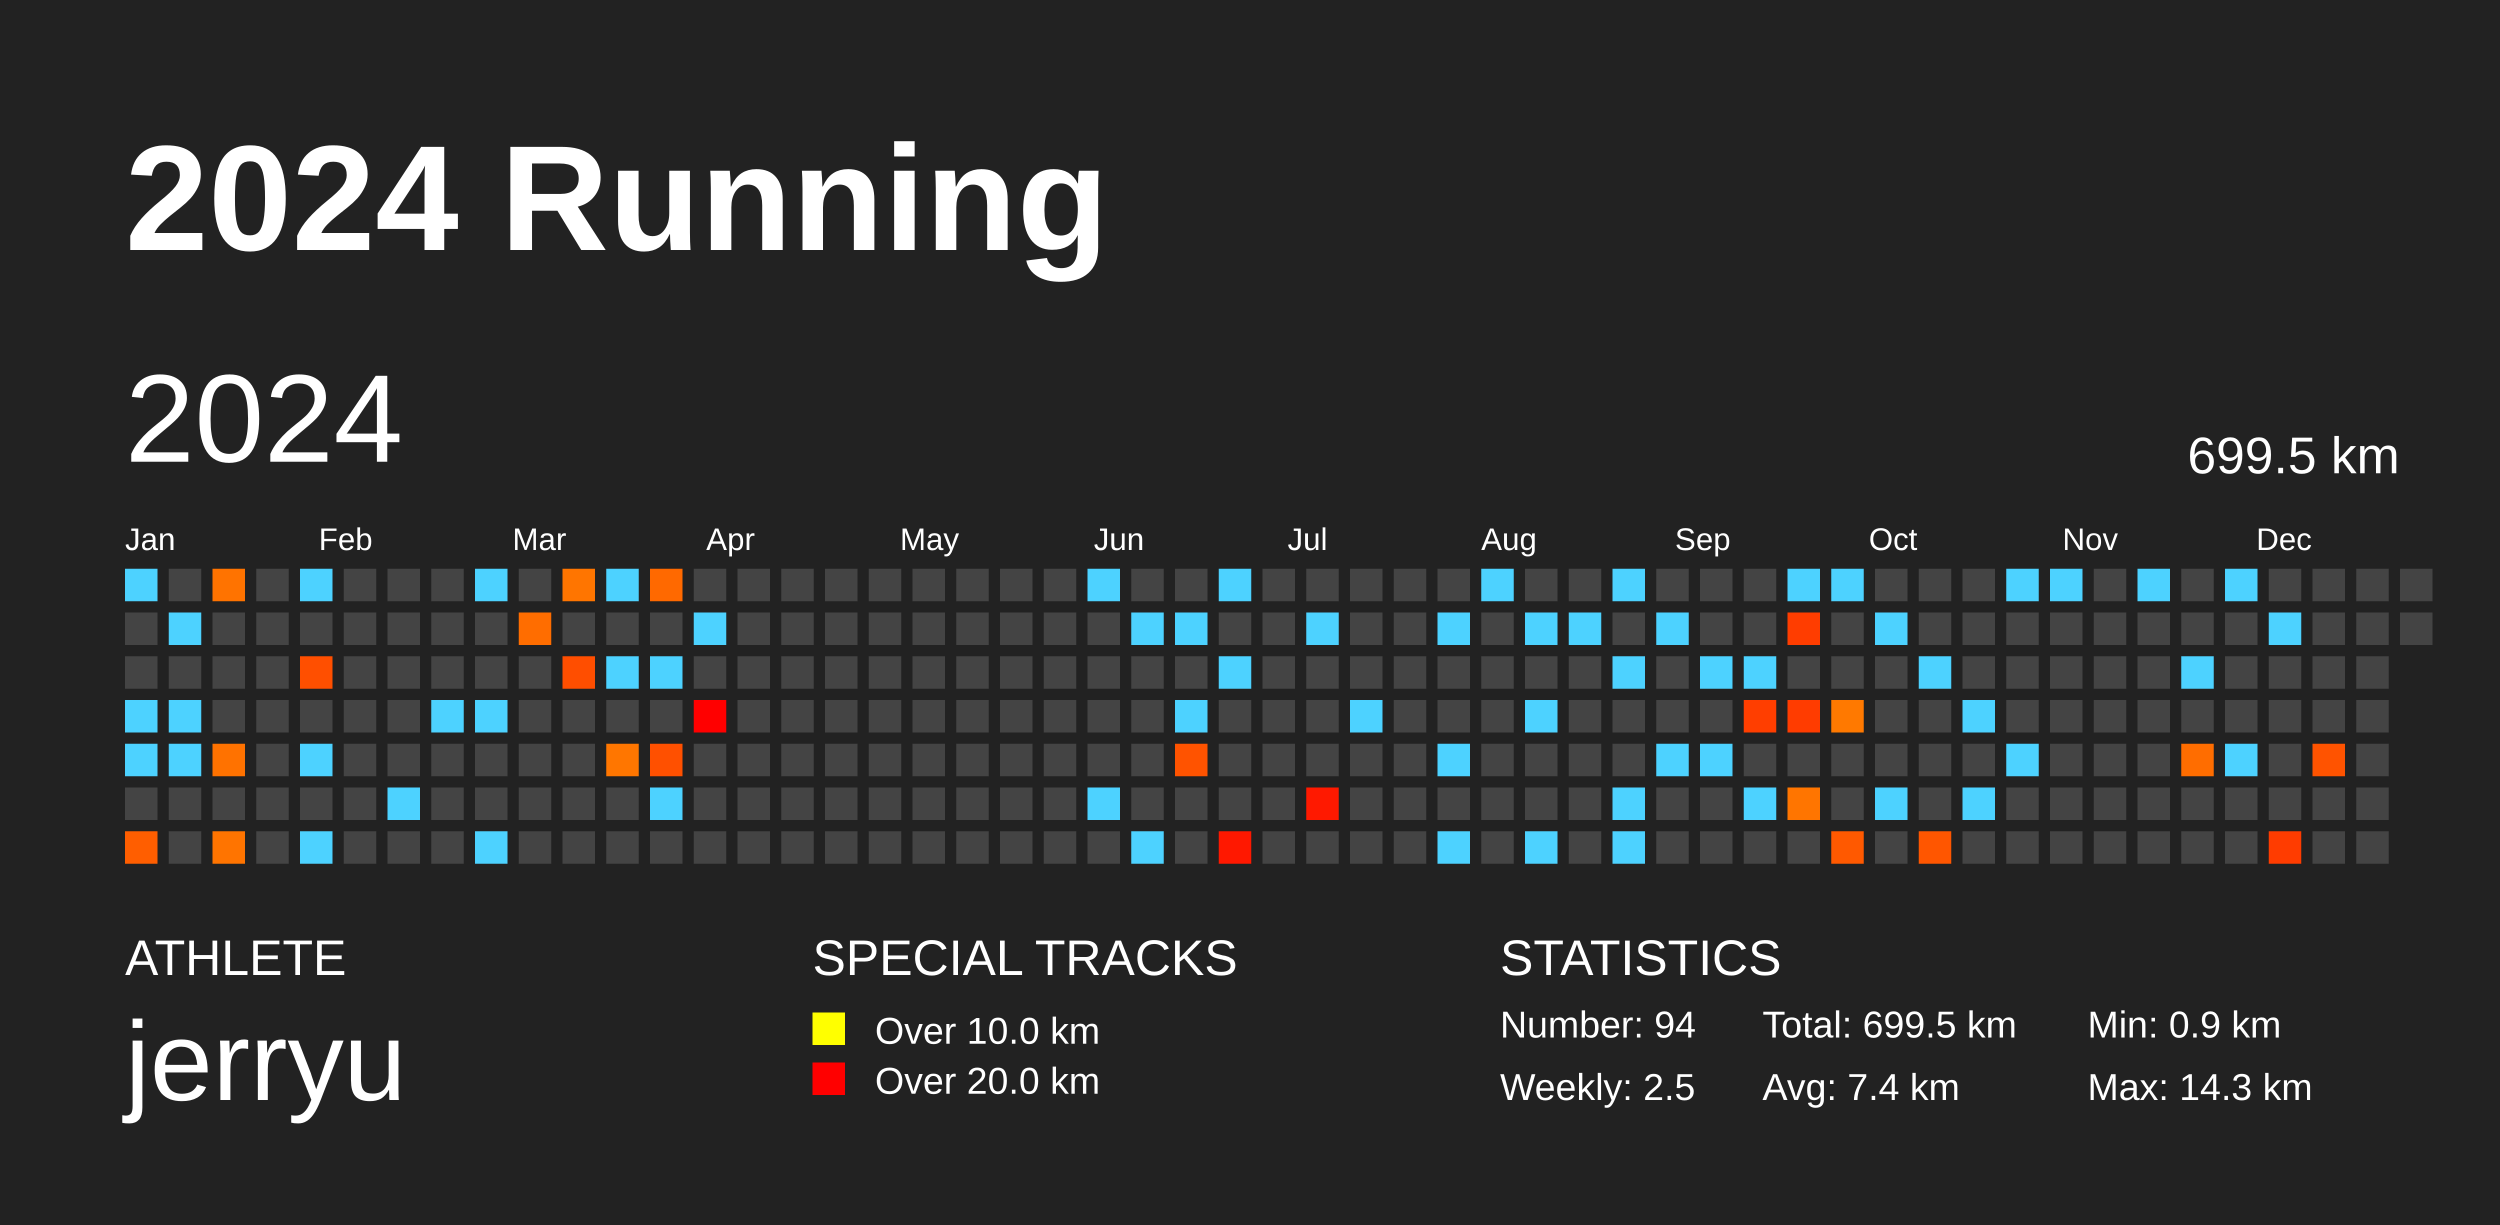
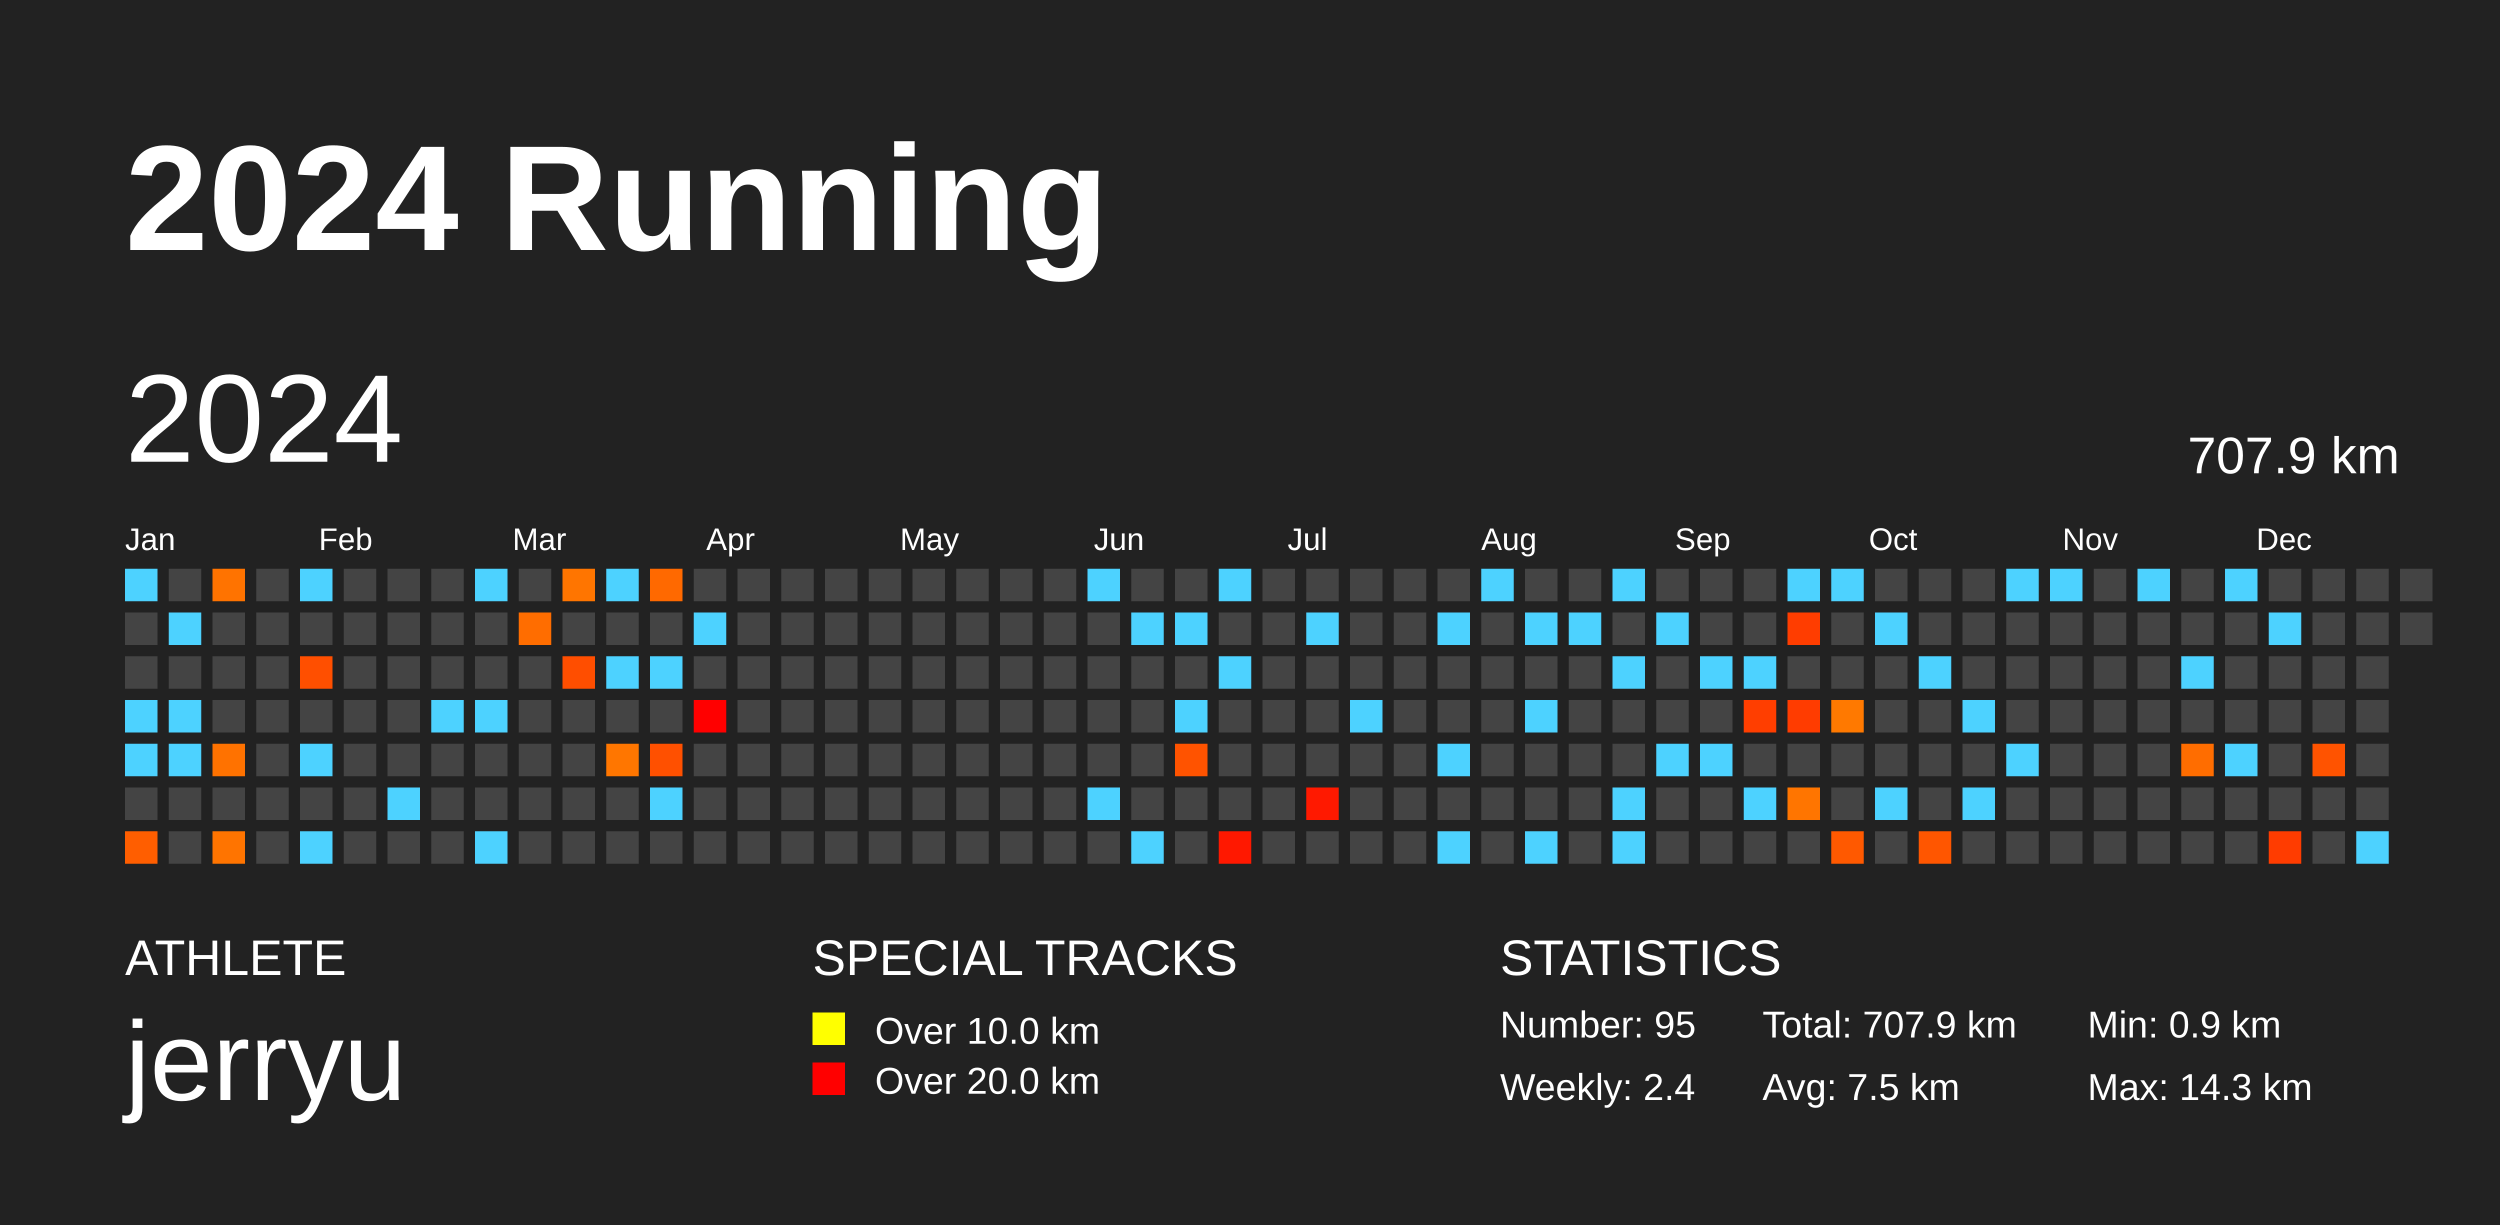
<svg xmlns="http://www.w3.org/2000/svg" baseProfile="full" height="98mm" version="1.1" viewBox="0,0,200,98" width="200mm">
  <defs />
  <rect fill="#222222" height="98" width="200" x="0" y="0" />
  <text fill="#FFFFFF" style="font-size:12px; font-family:Arial; font-weight:bold;" x="10" y="20">2024 Running</text>
  <text fill="#FFFFFF" style="font-size:4px; font-family:Arial" x="10" y="78">ATHLETE</text>
  <text fill="#FFFFFF" style="font-size:9px; font-family:Arial" x="10" y="88">jerryu</text>
  <text fill="#FFFFFF" style="font-size:4px; font-family:Arial" x="65" y="78">SPECIAL TRACKS</text>
  <rect fill="yellow" height="2.6" width="2.6" x="65" y="81" />
  <text fill="#FFFFFF" style="font-size:3px; font-family:Arial" x="70" y="83.5">Over 10.0 km</text>
  <rect fill="red" height="2.6" width="2.6" x="65" y="85" />
  <text fill="#FFFFFF" style="font-size:3px; font-family:Arial" x="70" y="87.5">Over 20.0 km</text>
  <text fill="#FFFFFF" style="font-size:4px; font-family:Arial" x="120" y="78">STATISTICS</text>
-   <text fill="#FFFFFF" style="font-size:3px; font-family:Arial" x="120" y="83">Number: 94</text>
-   <text fill="#FFFFFF" style="font-size:3px; font-family:Arial" x="120" y="88">Weekly: 2.5</text>
-   <text fill="#FFFFFF" style="font-size:3px; font-family:Arial" x="141" y="83">Total: 699.5 km</text>
-   <text fill="#FFFFFF" style="font-size:3px; font-family:Arial" x="141" y="88">Avg: 7.4 km</text>
+   <text fill="#FFFFFF" style="font-size:3px; font-family:Arial" x="120" y="83">Number: 95</text>
+   <text fill="#FFFFFF" style="font-size:3px; font-family:Arial" x="120" y="88">Weekly: 2.4</text>
+   <text fill="#FFFFFF" style="font-size:3px; font-family:Arial" x="141" y="83">Total: 707.9 km</text>
+   <text fill="#FFFFFF" style="font-size:3px; font-family:Arial" x="141" y="88">Avg: 7.5 km</text>
  <text fill="#FFFFFF" style="font-size:3px; font-family:Arial" x="167" y="83">Min: 0.9 km</text>
  <text fill="#FFFFFF" style="font-size:3px; font-family:Arial" x="167" y="88">Max: 14.3 km</text>
  <text dominant-baseline="hanging" fill="#FFFFFF" style="font-size:10.0px; font-family:Arial;" x="10" y="30">2024</text>
-   <text dominant-baseline="hanging" fill="#FFFFFF" style="font-size:4.125px; font-family:Arial;" x="175" y="35">699.5 km</text>
+   <text dominant-baseline="hanging" fill="#FFFFFF" style="font-size:4.125px; font-family:Arial;" x="175" y="35">707.9 km</text>
  <text fill="#FFFFFF" style="font-size:2.5px; font-family:Arial" x="10.0" y="44">Jan</text>
  <text fill="#FFFFFF" style="font-size:2.5px; font-family:Arial" x="25.5" y="44">Feb</text>
  <text fill="#FFFFFF" style="font-size:2.5px; font-family:Arial" x="41.0" y="44">Mar</text>
  <text fill="#FFFFFF" style="font-size:2.5px; font-family:Arial" x="56.5" y="44">Apr</text>
  <text fill="#FFFFFF" style="font-size:2.5px; font-family:Arial" x="72.0" y="44">May</text>
  <text fill="#FFFFFF" style="font-size:2.5px; font-family:Arial" x="87.5" y="44">Jun</text>
  <text fill="#FFFFFF" style="font-size:2.5px; font-family:Arial" x="103.0" y="44">Jul</text>
  <text fill="#FFFFFF" style="font-size:2.5px; font-family:Arial" x="118.5" y="44">Aug</text>
  <text fill="#FFFFFF" style="font-size:2.5px; font-family:Arial" x="134.0" y="44">Sep</text>
  <text fill="#FFFFFF" style="font-size:2.5px; font-family:Arial" x="149.5" y="44">Oct</text>
  <text fill="#FFFFFF" style="font-size:2.5px; font-family:Arial" x="165.0" y="44">Nov</text>
  <text fill="#FFFFFF" style="font-size:2.5px; font-family:Arial" x="180.5" y="44">Dec</text>
  <rect fill="#4dd2ff" height="2.6" width="2.6" x="10.0" y="45.5" />
  <rect fill="#444444" height="2.6" width="2.6" x="10.0" y="49.0" />
  <rect fill="#444444" height="2.6" width="2.6" x="10.0" y="52.5" />
  <rect fill="#4dd2ff" height="2.6" width="2.6" x="10.0" y="56.0" />
  <rect fill="#4dd2ff" height="2.6" width="2.6" x="10.0" y="59.5" />
  <rect fill="#444444" height="2.6" width="2.6" x="10.0" y="63.0" />
  <rect fill="#ff5e00" height="2.6" width="2.6" x="10.0" y="66.5" />
  <rect fill="#444444" height="2.6" width="2.6" x="13.5" y="45.5" />
  <rect fill="#4dd2ff" height="2.6" width="2.6" x="13.5" y="49.0" />
  <rect fill="#444444" height="2.6" width="2.6" x="13.5" y="52.5" />
  <rect fill="#4dd2ff" height="2.6" width="2.6" x="13.5" y="56.0" />
  <rect fill="#4dd2ff" height="2.6" width="2.6" x="13.5" y="59.5" />
  <rect fill="#444444" height="2.6" width="2.6" x="13.5" y="63.0" />
  <rect fill="#444444" height="2.6" width="2.6" x="13.5" y="66.5" />
  <rect fill="#ff7300" height="2.6" width="2.6" x="17.0" y="45.5" />
  <rect fill="#444444" height="2.6" width="2.6" x="17.0" y="49.0" />
  <rect fill="#444444" height="2.6" width="2.6" x="17.0" y="52.5" />
  <rect fill="#444444" height="2.6" width="2.6" x="17.0" y="56.0" />
  <rect fill="#ff7200" height="2.6" width="2.6" x="17.0" y="59.5" />
  <rect fill="#444444" height="2.6" width="2.6" x="17.0" y="63.0" />
  <rect fill="#ff7400" height="2.6" width="2.6" x="17.0" y="66.5" />
  <rect fill="#444444" height="2.6" width="2.6" x="20.5" y="45.5" />
  <rect fill="#444444" height="2.6" width="2.6" x="20.5" y="49.0" />
  <rect fill="#444444" height="2.6" width="2.6" x="20.5" y="52.5" />
  <rect fill="#444444" height="2.6" width="2.6" x="20.5" y="56.0" />
  <rect fill="#444444" height="2.6" width="2.6" x="20.5" y="59.5" />
  <rect fill="#444444" height="2.6" width="2.6" x="20.5" y="63.0" />
  <rect fill="#444444" height="2.6" width="2.6" x="20.5" y="66.5" />
  <rect fill="#4dd2ff" height="2.6" width="2.6" x="24.0" y="45.5" />
  <rect fill="#444444" height="2.6" width="2.6" x="24.0" y="49.0" />
  <rect fill="#ff4f00" height="2.6" width="2.6" x="24.0" y="52.5" />
  <rect fill="#444444" height="2.6" width="2.6" x="24.0" y="56.0" />
  <rect fill="#4dd2ff" height="2.6" width="2.6" x="24.0" y="59.5" />
  <rect fill="#444444" height="2.6" width="2.6" x="24.0" y="63.0" />
  <rect fill="#4dd2ff" height="2.6" width="2.6" x="24.0" y="66.5" />
  <rect fill="#444444" height="2.6" width="2.6" x="27.5" y="45.5" />
  <rect fill="#444444" height="2.6" width="2.6" x="27.5" y="49.0" />
  <rect fill="#444444" height="2.6" width="2.6" x="27.5" y="52.5" />
  <rect fill="#444444" height="2.6" width="2.6" x="27.5" y="56.0" />
  <rect fill="#444444" height="2.6" width="2.6" x="27.5" y="59.5" />
  <rect fill="#444444" height="2.6" width="2.6" x="27.5" y="63.0" />
  <rect fill="#444444" height="2.6" width="2.6" x="27.5" y="66.5" />
  <rect fill="#444444" height="2.6" width="2.6" x="31.0" y="45.5" />
  <rect fill="#444444" height="2.6" width="2.6" x="31.0" y="49.0" />
  <rect fill="#444444" height="2.6" width="2.6" x="31.0" y="52.5" />
  <rect fill="#444444" height="2.6" width="2.6" x="31.0" y="56.0" />
  <rect fill="#444444" height="2.6" width="2.6" x="31.0" y="59.5" />
  <rect fill="#4dd2ff" height="2.6" width="2.6" x="31.0" y="63.0" />
  <rect fill="#444444" height="2.6" width="2.6" x="31.0" y="66.5" />
  <rect fill="#444444" height="2.6" width="2.6" x="34.5" y="45.5" />
  <rect fill="#444444" height="2.6" width="2.6" x="34.5" y="49.0" />
  <rect fill="#444444" height="2.6" width="2.6" x="34.5" y="52.5" />
  <rect fill="#4dd2ff" height="2.6" width="2.6" x="34.5" y="56.0" />
  <rect fill="#444444" height="2.6" width="2.6" x="34.5" y="59.5" />
  <rect fill="#444444" height="2.6" width="2.6" x="34.5" y="63.0" />
  <rect fill="#444444" height="2.6" width="2.6" x="34.5" y="66.5" />
  <rect fill="#4dd2ff" height="2.6" width="2.6" x="38.0" y="45.5" />
  <rect fill="#444444" height="2.6" width="2.6" x="38.0" y="49.0" />
  <rect fill="#444444" height="2.6" width="2.6" x="38.0" y="52.5" />
  <rect fill="#4dd2ff" height="2.6" width="2.6" x="38.0" y="56.0" />
  <rect fill="#444444" height="2.6" width="2.6" x="38.0" y="59.5" />
  <rect fill="#444444" height="2.6" width="2.6" x="38.0" y="63.0" />
  <rect fill="#4dd2ff" height="2.6" width="2.6" x="38.0" y="66.5" />
  <rect fill="#444444" height="2.6" width="2.6" x="41.5" y="45.5" />
  <rect fill="#ff6d00" height="2.6" width="2.6" x="41.5" y="49.0" />
  <rect fill="#444444" height="2.6" width="2.6" x="41.5" y="52.5" />
  <rect fill="#444444" height="2.6" width="2.6" x="41.5" y="56.0" />
  <rect fill="#444444" height="2.6" width="2.6" x="41.5" y="59.5" />
  <rect fill="#444444" height="2.6" width="2.6" x="41.5" y="63.0" />
  <rect fill="#444444" height="2.6" width="2.6" x="41.5" y="66.5" />
  <rect fill="#ff7500" height="2.6" width="2.6" x="45.0" y="45.5" />
  <rect fill="#444444" height="2.6" width="2.6" x="45.0" y="49.0" />
  <rect fill="#ff4e00" height="2.6" width="2.6" x="45.0" y="52.5" />
  <rect fill="#444444" height="2.6" width="2.6" x="45.0" y="56.0" />
  <rect fill="#444444" height="2.6" width="2.6" x="45.0" y="59.5" />
  <rect fill="#444444" height="2.6" width="2.6" x="45.0" y="63.0" />
  <rect fill="#444444" height="2.6" width="2.6" x="45.0" y="66.5" />
  <rect fill="#4dd2ff" height="2.6" width="2.6" x="48.5" y="45.5" />
  <rect fill="#444444" height="2.6" width="2.6" x="48.5" y="49.0" />
  <rect fill="#4dd2ff" height="2.6" width="2.6" x="48.5" y="52.5" />
  <rect fill="#444444" height="2.6" width="2.6" x="48.5" y="56.0" />
  <rect fill="#ff7600" height="2.6" width="2.6" x="48.5" y="59.5" />
  <rect fill="#444444" height="2.6" width="2.6" x="48.5" y="63.0" />
  <rect fill="#444444" height="2.6" width="2.6" x="48.5" y="66.5" />
  <rect fill="#ff6900" height="2.6" width="2.6" x="52.0" y="45.5" />
  <rect fill="#444444" height="2.6" width="2.6" x="52.0" y="49.0" />
  <rect fill="#4dd2ff" height="2.6" width="2.6" x="52.0" y="52.5" />
  <rect fill="#444444" height="2.6" width="2.6" x="52.0" y="56.0" />
  <rect fill="#ff5000" height="2.6" width="2.6" x="52.0" y="59.5" />
  <rect fill="#4dd2ff" height="2.6" width="2.6" x="52.0" y="63.0" />
  <rect fill="#444444" height="2.6" width="2.6" x="52.0" y="66.5" />
  <rect fill="#444444" height="2.6" width="2.6" x="55.5" y="45.5" />
  <rect fill="#4dd2ff" height="2.6" width="2.6" x="55.5" y="49.0" />
  <rect fill="#444444" height="2.6" width="2.6" x="55.5" y="52.5" />
  <rect fill="#ff0000" height="2.6" width="2.6" x="55.5" y="56.0" />
  <rect fill="#444444" height="2.6" width="2.6" x="55.5" y="59.5" />
  <rect fill="#444444" height="2.6" width="2.6" x="55.5" y="63.0" />
  <rect fill="#444444" height="2.6" width="2.6" x="55.5" y="66.5" />
  <rect fill="#444444" height="2.6" width="2.6" x="59.0" y="45.5" />
  <rect fill="#444444" height="2.6" width="2.6" x="59.0" y="49.0" />
  <rect fill="#444444" height="2.6" width="2.6" x="59.0" y="52.5" />
  <rect fill="#444444" height="2.6" width="2.6" x="59.0" y="56.0" />
  <rect fill="#444444" height="2.6" width="2.6" x="59.0" y="59.5" />
  <rect fill="#444444" height="2.6" width="2.6" x="59.0" y="63.0" />
  <rect fill="#444444" height="2.6" width="2.6" x="59.0" y="66.5" />
  <rect fill="#444444" height="2.6" width="2.6" x="62.5" y="45.5" />
  <rect fill="#444444" height="2.6" width="2.6" x="62.5" y="49.0" />
  <rect fill="#444444" height="2.6" width="2.6" x="62.5" y="52.5" />
  <rect fill="#444444" height="2.6" width="2.6" x="62.5" y="56.0" />
  <rect fill="#444444" height="2.6" width="2.6" x="62.5" y="59.5" />
  <rect fill="#444444" height="2.6" width="2.6" x="62.5" y="63.0" />
  <rect fill="#444444" height="2.6" width="2.6" x="62.5" y="66.5" />
  <rect fill="#444444" height="2.6" width="2.6" x="66.0" y="45.5" />
  <rect fill="#444444" height="2.6" width="2.6" x="66.0" y="49.0" />
  <rect fill="#444444" height="2.6" width="2.6" x="66.0" y="52.5" />
  <rect fill="#444444" height="2.6" width="2.6" x="66.0" y="56.0" />
  <rect fill="#444444" height="2.6" width="2.6" x="66.0" y="59.5" />
  <rect fill="#444444" height="2.6" width="2.6" x="66.0" y="63.0" />
  <rect fill="#444444" height="2.6" width="2.6" x="66.0" y="66.5" />
  <rect fill="#444444" height="2.6" width="2.6" x="69.5" y="45.5" />
  <rect fill="#444444" height="2.6" width="2.6" x="69.5" y="49.0" />
  <rect fill="#444444" height="2.6" width="2.6" x="69.5" y="52.5" />
  <rect fill="#444444" height="2.6" width="2.6" x="69.5" y="56.0" />
  <rect fill="#444444" height="2.6" width="2.6" x="69.5" y="59.5" />
  <rect fill="#444444" height="2.6" width="2.6" x="69.5" y="63.0" />
  <rect fill="#444444" height="2.6" width="2.6" x="69.5" y="66.5" />
  <rect fill="#444444" height="2.6" width="2.6" x="73.0" y="45.5" />
  <rect fill="#444444" height="2.6" width="2.6" x="73.0" y="49.0" />
  <rect fill="#444444" height="2.6" width="2.6" x="73.0" y="52.5" />
  <rect fill="#444444" height="2.6" width="2.6" x="73.0" y="56.0" />
  <rect fill="#444444" height="2.6" width="2.6" x="73.0" y="59.5" />
  <rect fill="#444444" height="2.6" width="2.6" x="73.0" y="63.0" />
  <rect fill="#444444" height="2.6" width="2.6" x="73.0" y="66.5" />
  <rect fill="#444444" height="2.6" width="2.6" x="76.5" y="45.5" />
  <rect fill="#444444" height="2.6" width="2.6" x="76.5" y="49.0" />
  <rect fill="#444444" height="2.6" width="2.6" x="76.5" y="52.5" />
  <rect fill="#444444" height="2.6" width="2.6" x="76.5" y="56.0" />
  <rect fill="#444444" height="2.6" width="2.6" x="76.5" y="59.5" />
  <rect fill="#444444" height="2.6" width="2.6" x="76.5" y="63.0" />
  <rect fill="#444444" height="2.6" width="2.6" x="76.5" y="66.5" />
  <rect fill="#444444" height="2.6" width="2.6" x="80.0" y="45.5" />
  <rect fill="#444444" height="2.6" width="2.6" x="80.0" y="49.0" />
  <rect fill="#444444" height="2.6" width="2.6" x="80.0" y="52.5" />
  <rect fill="#444444" height="2.6" width="2.6" x="80.0" y="56.0" />
  <rect fill="#444444" height="2.6" width="2.6" x="80.0" y="59.5" />
  <rect fill="#444444" height="2.6" width="2.6" x="80.0" y="63.0" />
  <rect fill="#444444" height="2.6" width="2.6" x="80.0" y="66.5" />
  <rect fill="#444444" height="2.6" width="2.6" x="83.5" y="45.5" />
  <rect fill="#444444" height="2.6" width="2.6" x="83.5" y="49.0" />
  <rect fill="#444444" height="2.6" width="2.6" x="83.5" y="52.5" />
  <rect fill="#444444" height="2.6" width="2.6" x="83.5" y="56.0" />
  <rect fill="#444444" height="2.6" width="2.6" x="83.5" y="59.5" />
  <rect fill="#444444" height="2.6" width="2.6" x="83.5" y="63.0" />
  <rect fill="#444444" height="2.6" width="2.6" x="83.5" y="66.5" />
  <rect fill="#4dd2ff" height="2.6" width="2.6" x="87.0" y="45.5" />
  <rect fill="#444444" height="2.6" width="2.6" x="87.0" y="49.0" />
  <rect fill="#444444" height="2.6" width="2.6" x="87.0" y="52.5" />
  <rect fill="#444444" height="2.6" width="2.6" x="87.0" y="56.0" />
  <rect fill="#444444" height="2.6" width="2.6" x="87.0" y="59.5" />
  <rect fill="#4dd2ff" height="2.6" width="2.6" x="87.0" y="63.0" />
  <rect fill="#444444" height="2.6" width="2.6" x="87.0" y="66.5" />
  <rect fill="#444444" height="2.6" width="2.6" x="90.5" y="45.5" />
  <rect fill="#4dd2ff" height="2.6" width="2.6" x="90.5" y="49.0" />
  <rect fill="#444444" height="2.6" width="2.6" x="90.5" y="52.5" />
  <rect fill="#444444" height="2.6" width="2.6" x="90.5" y="56.0" />
  <rect fill="#444444" height="2.6" width="2.6" x="90.5" y="59.5" />
  <rect fill="#444444" height="2.6" width="2.6" x="90.5" y="63.0" />
  <rect fill="#4dd2ff" height="2.6" width="2.6" x="90.5" y="66.5" />
  <rect fill="#444444" height="2.6" width="2.6" x="94.0" y="45.5" />
  <rect fill="#4dd2ff" height="2.6" width="2.6" x="94.0" y="49.0" />
  <rect fill="#444444" height="2.6" width="2.6" x="94.0" y="52.5" />
  <rect fill="#4dd2ff" height="2.6" width="2.6" x="94.0" y="56.0" />
  <rect fill="#ff5300" height="2.6" width="2.6" x="94.0" y="59.5" />
  <rect fill="#444444" height="2.6" width="2.6" x="94.0" y="63.0" />
  <rect fill="#444444" height="2.6" width="2.6" x="94.0" y="66.5" />
  <rect fill="#4dd2ff" height="2.6" width="2.6" x="97.5" y="45.5" />
  <rect fill="#444444" height="2.6" width="2.6" x="97.5" y="49.0" />
  <rect fill="#4dd2ff" height="2.6" width="2.6" x="97.5" y="52.5" />
  <rect fill="#444444" height="2.6" width="2.6" x="97.5" y="56.0" />
  <rect fill="#444444" height="2.6" width="2.6" x="97.5" y="59.5" />
  <rect fill="#444444" height="2.6" width="2.6" x="97.5" y="63.0" />
  <rect fill="#ff1800" height="2.6" width="2.6" x="97.5" y="66.5" />
  <rect fill="#444444" height="2.6" width="2.6" x="101.0" y="45.5" />
  <rect fill="#444444" height="2.6" width="2.6" x="101.0" y="49.0" />
  <rect fill="#444444" height="2.6" width="2.6" x="101.0" y="52.5" />
  <rect fill="#444444" height="2.6" width="2.6" x="101.0" y="56.0" />
  <rect fill="#444444" height="2.6" width="2.6" x="101.0" y="59.5" />
  <rect fill="#444444" height="2.6" width="2.6" x="101.0" y="63.0" />
  <rect fill="#444444" height="2.6" width="2.6" x="101.0" y="66.5" />
  <rect fill="#444444" height="2.6" width="2.6" x="104.5" y="45.5" />
  <rect fill="#4dd2ff" height="2.6" width="2.6" x="104.5" y="49.0" />
  <rect fill="#444444" height="2.6" width="2.6" x="104.5" y="52.5" />
  <rect fill="#444444" height="2.6" width="2.6" x="104.5" y="56.0" />
  <rect fill="#444444" height="2.6" width="2.6" x="104.5" y="59.5" />
  <rect fill="#ff1900" height="2.6" width="2.6" x="104.5" y="63.0" />
  <rect fill="#444444" height="2.6" width="2.6" x="104.5" y="66.5" />
  <rect fill="#444444" height="2.6" width="2.6" x="108.0" y="45.5" />
  <rect fill="#444444" height="2.6" width="2.6" x="108.0" y="49.0" />
  <rect fill="#444444" height="2.6" width="2.6" x="108.0" y="52.5" />
  <rect fill="#4dd2ff" height="2.6" width="2.6" x="108.0" y="56.0" />
  <rect fill="#444444" height="2.6" width="2.6" x="108.0" y="59.5" />
  <rect fill="#444444" height="2.6" width="2.6" x="108.0" y="63.0" />
  <rect fill="#444444" height="2.6" width="2.6" x="108.0" y="66.5" />
  <rect fill="#444444" height="2.6" width="2.6" x="111.5" y="45.5" />
  <rect fill="#444444" height="2.6" width="2.6" x="111.5" y="49.0" />
  <rect fill="#444444" height="2.6" width="2.6" x="111.5" y="52.5" />
  <rect fill="#444444" height="2.6" width="2.6" x="111.5" y="56.0" />
  <rect fill="#444444" height="2.6" width="2.6" x="111.5" y="59.5" />
  <rect fill="#444444" height="2.6" width="2.6" x="111.5" y="63.0" />
  <rect fill="#444444" height="2.6" width="2.6" x="111.5" y="66.5" />
  <rect fill="#444444" height="2.6" width="2.6" x="115.0" y="45.5" />
  <rect fill="#4dd2ff" height="2.6" width="2.6" x="115.0" y="49.0" />
  <rect fill="#444444" height="2.6" width="2.6" x="115.0" y="52.5" />
  <rect fill="#444444" height="2.6" width="2.6" x="115.0" y="56.0" />
  <rect fill="#4dd2ff" height="2.6" width="2.6" x="115.0" y="59.5" />
  <rect fill="#444444" height="2.6" width="2.6" x="115.0" y="63.0" />
  <rect fill="#4dd2ff" height="2.6" width="2.6" x="115.0" y="66.5" />
  <rect fill="#4dd2ff" height="2.6" width="2.6" x="118.5" y="45.5" />
  <rect fill="#444444" height="2.6" width="2.6" x="118.5" y="49.0" />
  <rect fill="#444444" height="2.6" width="2.6" x="118.5" y="52.5" />
  <rect fill="#444444" height="2.6" width="2.6" x="118.5" y="56.0" />
  <rect fill="#444444" height="2.6" width="2.6" x="118.5" y="59.5" />
  <rect fill="#444444" height="2.6" width="2.6" x="118.5" y="63.0" />
  <rect fill="#444444" height="2.6" width="2.6" x="118.5" y="66.5" />
  <rect fill="#444444" height="2.6" width="2.6" x="122.0" y="45.5" />
  <rect fill="#4dd2ff" height="2.6" width="2.6" x="122.0" y="49.0" />
  <rect fill="#444444" height="2.6" width="2.6" x="122.0" y="52.5" />
  <rect fill="#4dd2ff" height="2.6" width="2.6" x="122.0" y="56.0" />
  <rect fill="#444444" height="2.6" width="2.6" x="122.0" y="59.5" />
  <rect fill="#444444" height="2.6" width="2.6" x="122.0" y="63.0" />
  <rect fill="#4dd2ff" height="2.6" width="2.6" x="122.0" y="66.5" />
  <rect fill="#444444" height="2.6" width="2.6" x="125.5" y="45.5" />
  <rect fill="#4dd2ff" height="2.6" width="2.6" x="125.5" y="49.0" />
  <rect fill="#444444" height="2.6" width="2.6" x="125.5" y="52.5" />
  <rect fill="#444444" height="2.6" width="2.6" x="125.5" y="56.0" />
  <rect fill="#444444" height="2.6" width="2.6" x="125.5" y="59.5" />
  <rect fill="#444444" height="2.6" width="2.6" x="125.5" y="63.0" />
  <rect fill="#444444" height="2.6" width="2.6" x="125.5" y="66.5" />
  <rect fill="#4dd2ff" height="2.6" width="2.6" x="129.0" y="45.5" />
  <rect fill="#444444" height="2.6" width="2.6" x="129.0" y="49.0" />
  <rect fill="#4dd2ff" height="2.6" width="2.6" x="129.0" y="52.5" />
  <rect fill="#444444" height="2.6" width="2.6" x="129.0" y="56.0" />
  <rect fill="#444444" height="2.6" width="2.6" x="129.0" y="59.5" />
  <rect fill="#4dd2ff" height="2.6" width="2.6" x="129.0" y="63.0" />
  <rect fill="#4dd2ff" height="2.6" width="2.6" x="129.0" y="66.5" />
  <rect fill="#444444" height="2.6" width="2.6" x="132.5" y="45.5" />
  <rect fill="#4dd2ff" height="2.6" width="2.6" x="132.5" y="49.0" />
  <rect fill="#444444" height="2.6" width="2.6" x="132.5" y="52.5" />
  <rect fill="#444444" height="2.6" width="2.6" x="132.5" y="56.0" />
  <rect fill="#4dd2ff" height="2.6" width="2.6" x="132.5" y="59.5" />
  <rect fill="#444444" height="2.6" width="2.6" x="132.5" y="63.0" />
  <rect fill="#444444" height="2.6" width="2.6" x="132.5" y="66.5" />
  <rect fill="#444444" height="2.6" width="2.6" x="136.0" y="45.5" />
  <rect fill="#444444" height="2.6" width="2.6" x="136.0" y="49.0" />
  <rect fill="#4dd2ff" height="2.6" width="2.6" x="136.0" y="52.5" />
  <rect fill="#444444" height="2.6" width="2.6" x="136.0" y="56.0" />
  <rect fill="#4dd2ff" height="2.6" width="2.6" x="136.0" y="59.5" />
  <rect fill="#444444" height="2.6" width="2.6" x="136.0" y="63.0" />
  <rect fill="#444444" height="2.6" width="2.6" x="136.0" y="66.5" />
  <rect fill="#444444" height="2.6" width="2.6" x="139.5" y="45.5" />
  <rect fill="#444444" height="2.6" width="2.6" x="139.5" y="49.0" />
  <rect fill="#4dd2ff" height="2.6" width="2.6" x="139.5" y="52.5" />
  <rect fill="#ff3e00" height="2.6" width="2.6" x="139.5" y="56.0" />
  <rect fill="#444444" height="2.6" width="2.6" x="139.5" y="59.5" />
  <rect fill="#4dd2ff" height="2.6" width="2.6" x="139.5" y="63.0" />
  <rect fill="#444444" height="2.6" width="2.6" x="139.5" y="66.5" />
  <rect fill="#4dd2ff" height="2.6" width="2.6" x="143.0" y="45.5" />
  <rect fill="#ff3d00" height="2.6" width="2.6" x="143.0" y="49.0" />
  <rect fill="#444444" height="2.6" width="2.6" x="143.0" y="52.5" />
  <rect fill="#ff3c00" height="2.6" width="2.6" x="143.0" y="56.0" />
  <rect fill="#444444" height="2.6" width="2.6" x="143.0" y="59.5" />
  <rect fill="#ff7500" height="2.6" width="2.6" x="143.0" y="63.0" />
  <rect fill="#444444" height="2.6" width="2.6" x="143.0" y="66.5" />
  <rect fill="#4dd2ff" height="2.6" width="2.6" x="146.5" y="45.5" />
  <rect fill="#444444" height="2.6" width="2.6" x="146.5" y="49.0" />
  <rect fill="#444444" height="2.6" width="2.6" x="146.5" y="52.5" />
  <rect fill="#ff7900" height="2.6" width="2.6" x="146.5" y="56.0" />
  <rect fill="#444444" height="2.6" width="2.6" x="146.5" y="59.5" />
  <rect fill="#444444" height="2.6" width="2.6" x="146.5" y="63.0" />
  <rect fill="#ff5900" height="2.6" width="2.6" x="146.5" y="66.5" />
  <rect fill="#444444" height="2.6" width="2.6" x="150.0" y="45.5" />
  <rect fill="#4dd2ff" height="2.6" width="2.6" x="150.0" y="49.0" />
  <rect fill="#444444" height="2.6" width="2.6" x="150.0" y="52.5" />
  <rect fill="#444444" height="2.6" width="2.6" x="150.0" y="56.0" />
  <rect fill="#444444" height="2.6" width="2.6" x="150.0" y="59.5" />
  <rect fill="#4dd2ff" height="2.6" width="2.6" x="150.0" y="63.0" />
  <rect fill="#444444" height="2.6" width="2.6" x="150.0" y="66.5" />
  <rect fill="#444444" height="2.6" width="2.6" x="153.5" y="45.5" />
  <rect fill="#444444" height="2.6" width="2.6" x="153.5" y="49.0" />
  <rect fill="#4dd2ff" height="2.6" width="2.6" x="153.5" y="52.5" />
  <rect fill="#444444" height="2.6" width="2.6" x="153.5" y="56.0" />
  <rect fill="#444444" height="2.6" width="2.6" x="153.5" y="59.5" />
  <rect fill="#444444" height="2.6" width="2.6" x="153.5" y="63.0" />
  <rect fill="#ff5600" height="2.6" width="2.6" x="153.5" y="66.5" />
  <rect fill="#444444" height="2.6" width="2.6" x="157.0" y="45.5" />
  <rect fill="#444444" height="2.6" width="2.6" x="157.0" y="49.0" />
  <rect fill="#444444" height="2.6" width="2.6" x="157.0" y="52.5" />
  <rect fill="#4dd2ff" height="2.6" width="2.6" x="157.0" y="56.0" />
  <rect fill="#444444" height="2.6" width="2.6" x="157.0" y="59.5" />
  <rect fill="#4dd2ff" height="2.6" width="2.6" x="157.0" y="63.0" />
  <rect fill="#444444" height="2.6" width="2.6" x="157.0" y="66.5" />
  <rect fill="#4dd2ff" height="2.6" width="2.6" x="160.5" y="45.5" />
  <rect fill="#444444" height="2.6" width="2.6" x="160.5" y="49.0" />
  <rect fill="#444444" height="2.6" width="2.6" x="160.5" y="52.5" />
  <rect fill="#444444" height="2.6" width="2.6" x="160.5" y="56.0" />
  <rect fill="#4dd2ff" height="2.6" width="2.6" x="160.5" y="59.5" />
  <rect fill="#444444" height="2.6" width="2.6" x="160.5" y="63.0" />
  <rect fill="#444444" height="2.6" width="2.6" x="160.5" y="66.5" />
  <rect fill="#4dd2ff" height="2.6" width="2.6" x="164.0" y="45.5" />
  <rect fill="#444444" height="2.6" width="2.6" x="164.0" y="49.0" />
  <rect fill="#444444" height="2.6" width="2.6" x="164.0" y="52.5" />
  <rect fill="#444444" height="2.6" width="2.6" x="164.0" y="56.0" />
  <rect fill="#444444" height="2.6" width="2.6" x="164.0" y="59.5" />
  <rect fill="#444444" height="2.6" width="2.6" x="164.0" y="63.0" />
  <rect fill="#444444" height="2.6" width="2.6" x="164.0" y="66.5" />
  <rect fill="#444444" height="2.6" width="2.6" x="167.5" y="45.5" />
  <rect fill="#444444" height="2.6" width="2.6" x="167.5" y="49.0" />
  <rect fill="#444444" height="2.6" width="2.6" x="167.5" y="52.5" />
  <rect fill="#444444" height="2.6" width="2.6" x="167.5" y="56.0" />
  <rect fill="#444444" height="2.6" width="2.6" x="167.5" y="59.5" />
  <rect fill="#444444" height="2.6" width="2.6" x="167.5" y="63.0" />
  <rect fill="#444444" height="2.6" width="2.6" x="167.5" y="66.5" />
  <rect fill="#4dd2ff" height="2.6" width="2.6" x="171.0" y="45.5" />
  <rect fill="#444444" height="2.6" width="2.6" x="171.0" y="49.0" />
  <rect fill="#444444" height="2.6" width="2.6" x="171.0" y="52.5" />
  <rect fill="#444444" height="2.6" width="2.6" x="171.0" y="56.0" />
  <rect fill="#444444" height="2.6" width="2.6" x="171.0" y="59.5" />
  <rect fill="#444444" height="2.6" width="2.6" x="171.0" y="63.0" />
  <rect fill="#444444" height="2.6" width="2.6" x="171.0" y="66.5" />
  <rect fill="#444444" height="2.6" width="2.6" x="174.5" y="45.5" />
  <rect fill="#444444" height="2.6" width="2.6" x="174.5" y="49.0" />
  <rect fill="#4dd2ff" height="2.6" width="2.6" x="174.5" y="52.5" />
  <rect fill="#444444" height="2.6" width="2.6" x="174.5" y="56.0" />
  <rect fill="#ff6d00" height="2.6" width="2.6" x="174.5" y="59.5" />
  <rect fill="#444444" height="2.6" width="2.6" x="174.5" y="63.0" />
  <rect fill="#444444" height="2.6" width="2.6" x="174.5" y="66.5" />
  <rect fill="#4dd2ff" height="2.6" width="2.6" x="178.0" y="45.5" />
  <rect fill="#444444" height="2.6" width="2.6" x="178.0" y="49.0" />
  <rect fill="#444444" height="2.6" width="2.6" x="178.0" y="52.5" />
  <rect fill="#444444" height="2.6" width="2.6" x="178.0" y="56.0" />
  <rect fill="#4dd2ff" height="2.6" width="2.6" x="178.0" y="59.5" />
  <rect fill="#444444" height="2.6" width="2.6" x="178.0" y="63.0" />
  <rect fill="#444444" height="2.6" width="2.6" x="178.0" y="66.5" />
  <rect fill="#444444" height="2.6" width="2.6" x="181.5" y="45.5" />
  <rect fill="#4dd2ff" height="2.6" width="2.6" x="181.5" y="49.0" />
  <rect fill="#444444" height="2.6" width="2.6" x="181.5" y="52.5" />
  <rect fill="#444444" height="2.6" width="2.6" x="181.5" y="56.0" />
  <rect fill="#444444" height="2.6" width="2.6" x="181.5" y="59.5" />
  <rect fill="#444444" height="2.6" width="2.6" x="181.5" y="63.0" />
  <rect fill="#ff3c00" height="2.6" width="2.6" x="181.5" y="66.5" />
  <rect fill="#444444" height="2.6" width="2.6" x="185.0" y="45.5" />
  <rect fill="#444444" height="2.6" width="2.6" x="185.0" y="49.0" />
  <rect fill="#444444" height="2.6" width="2.6" x="185.0" y="52.5" />
  <rect fill="#444444" height="2.6" width="2.6" x="185.0" y="56.0" />
  <rect fill="#ff5300" height="2.6" width="2.6" x="185.0" y="59.5" />
  <rect fill="#444444" height="2.6" width="2.6" x="185.0" y="63.0" />
  <rect fill="#444444" height="2.6" width="2.6" x="185.0" y="66.5" />
  <rect fill="#444444" height="2.6" width="2.6" x="188.5" y="45.5" />
  <rect fill="#444444" height="2.6" width="2.6" x="188.5" y="49.0" />
  <rect fill="#444444" height="2.6" width="2.6" x="188.5" y="52.5" />
  <rect fill="#444444" height="2.6" width="2.6" x="188.5" y="56.0" />
  <rect fill="#444444" height="2.6" width="2.6" x="188.5" y="59.5" />
  <rect fill="#444444" height="2.6" width="2.6" x="188.5" y="63.0" />
-   <rect fill="#444444" height="2.6" width="2.6" x="188.5" y="66.5" />
+   <rect fill="#4dd2ff" height="2.6" width="2.6" x="188.5" y="66.5" />
  <rect fill="#444444" height="2.6" width="2.6" x="192.0" y="45.5" />
  <rect fill="#444444" height="2.6" width="2.6" x="192.0" y="49.0" />
</svg>
